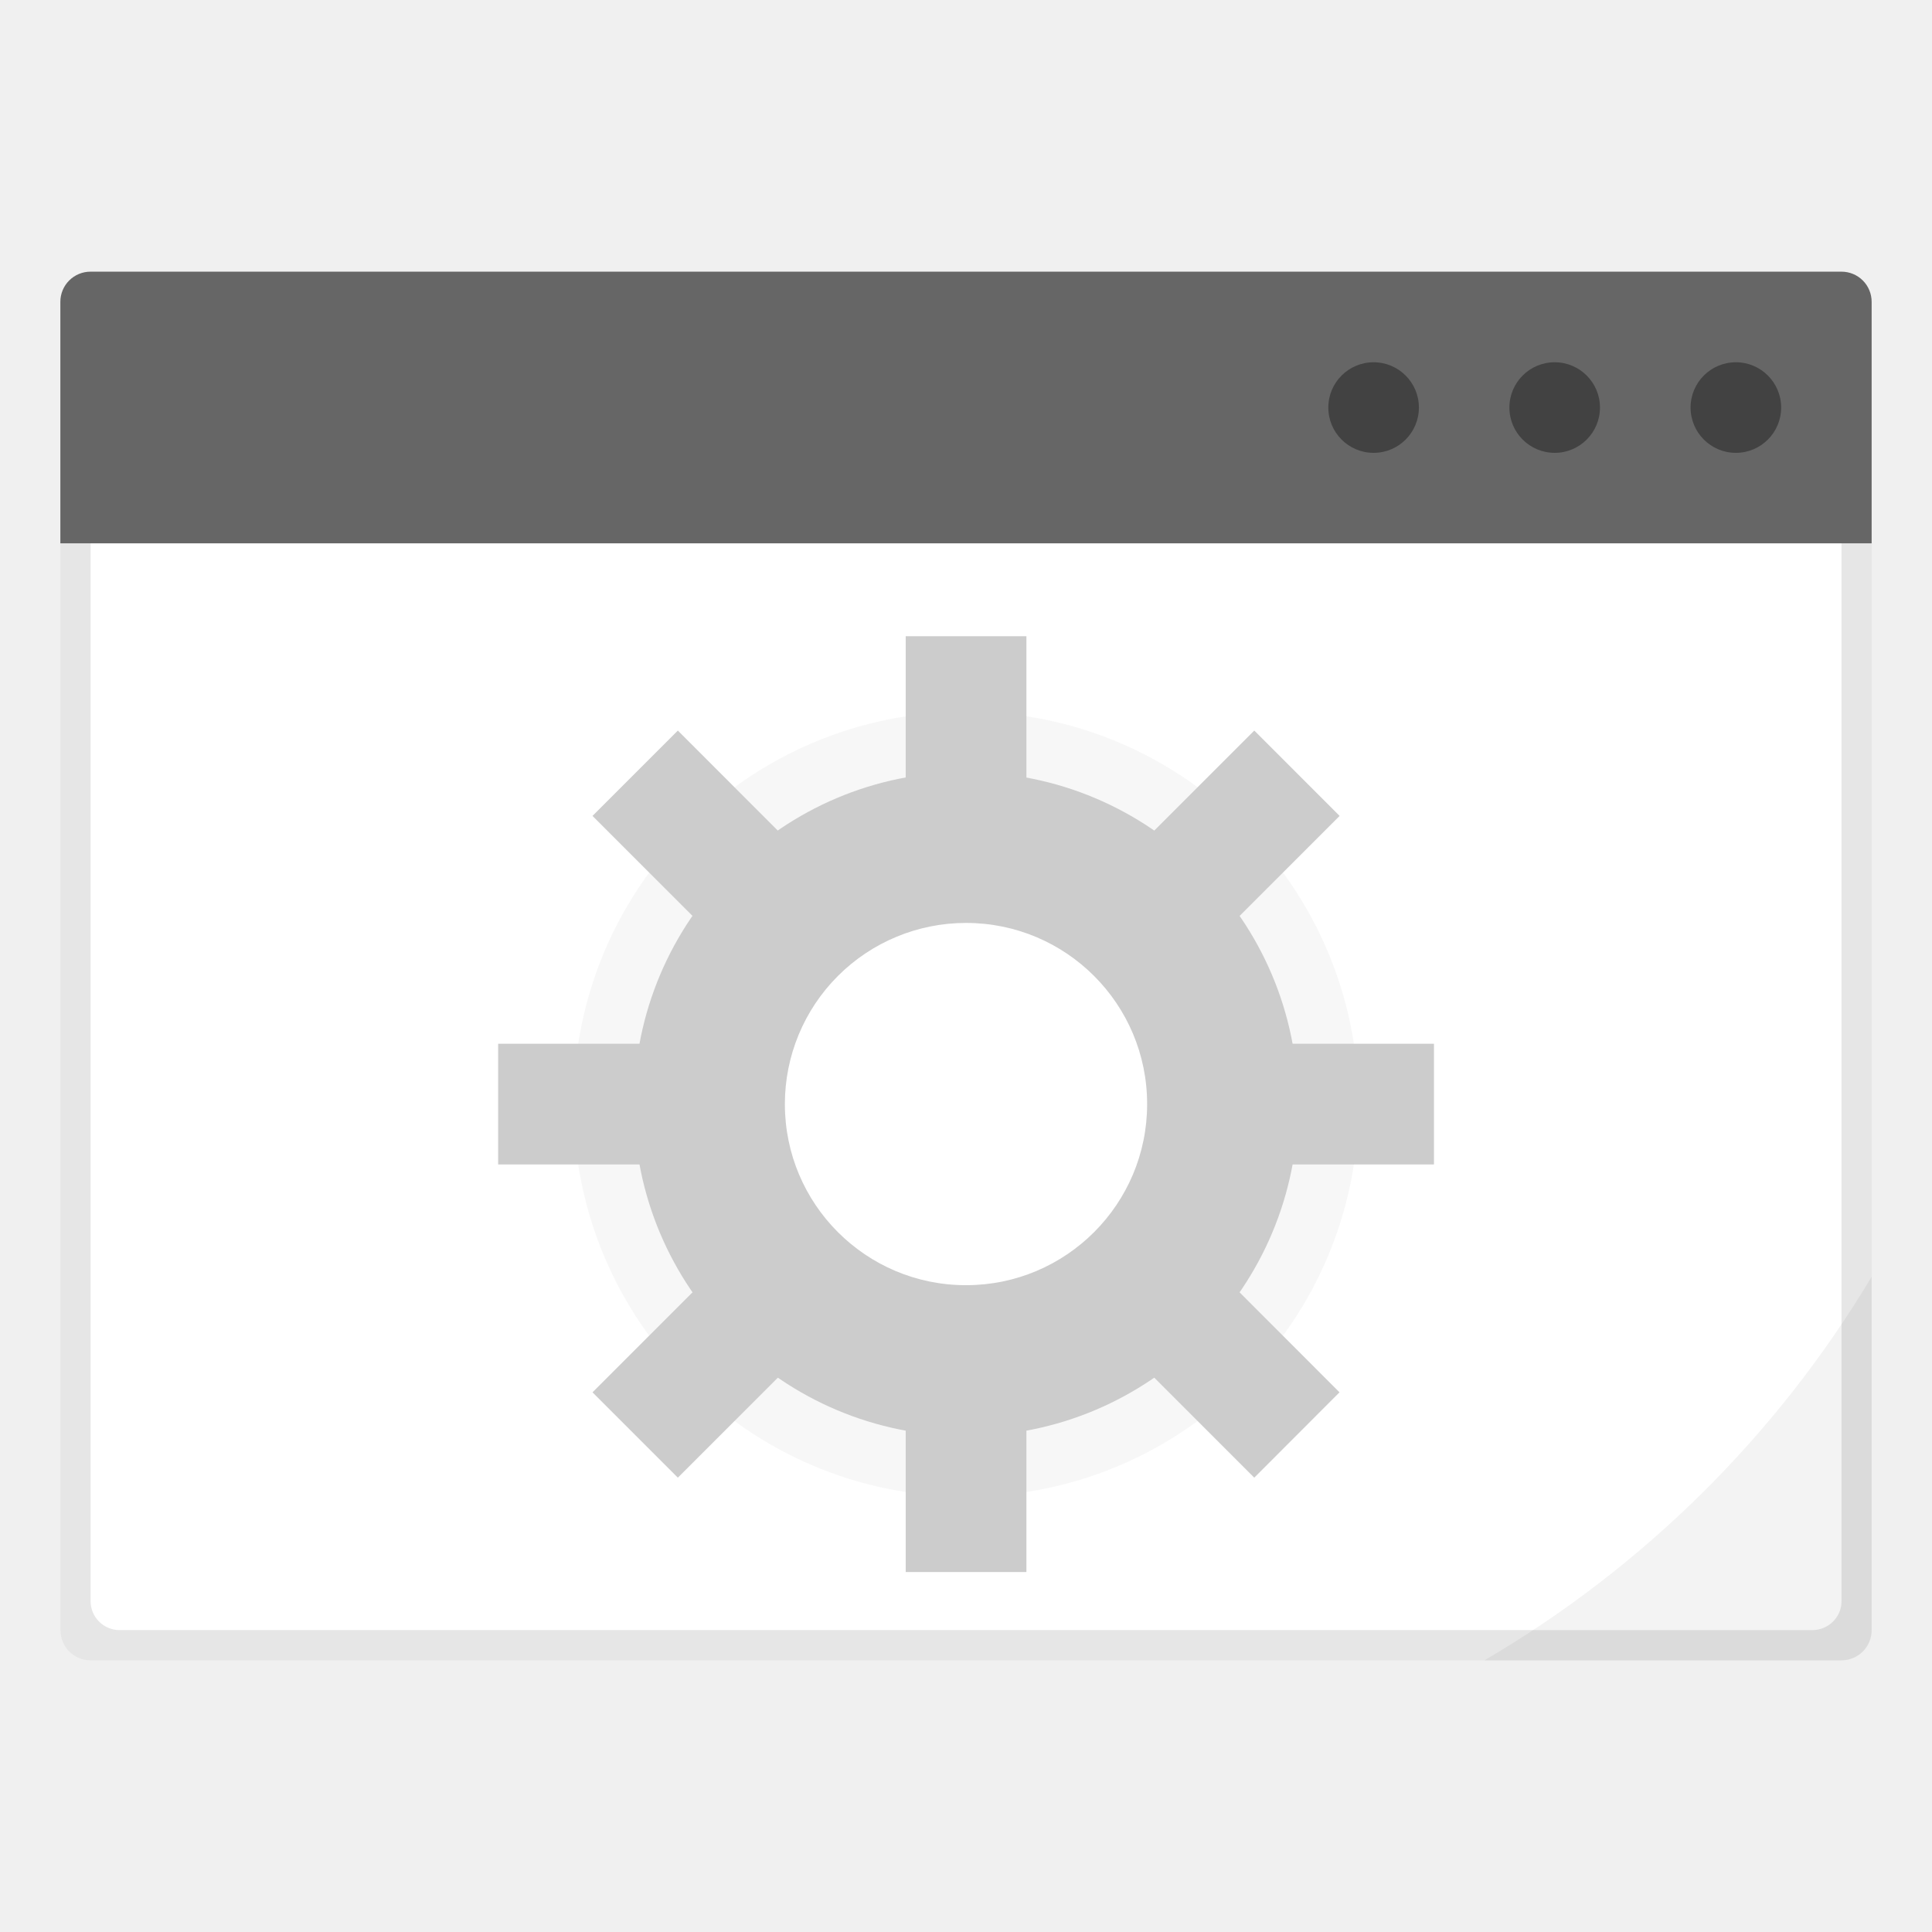
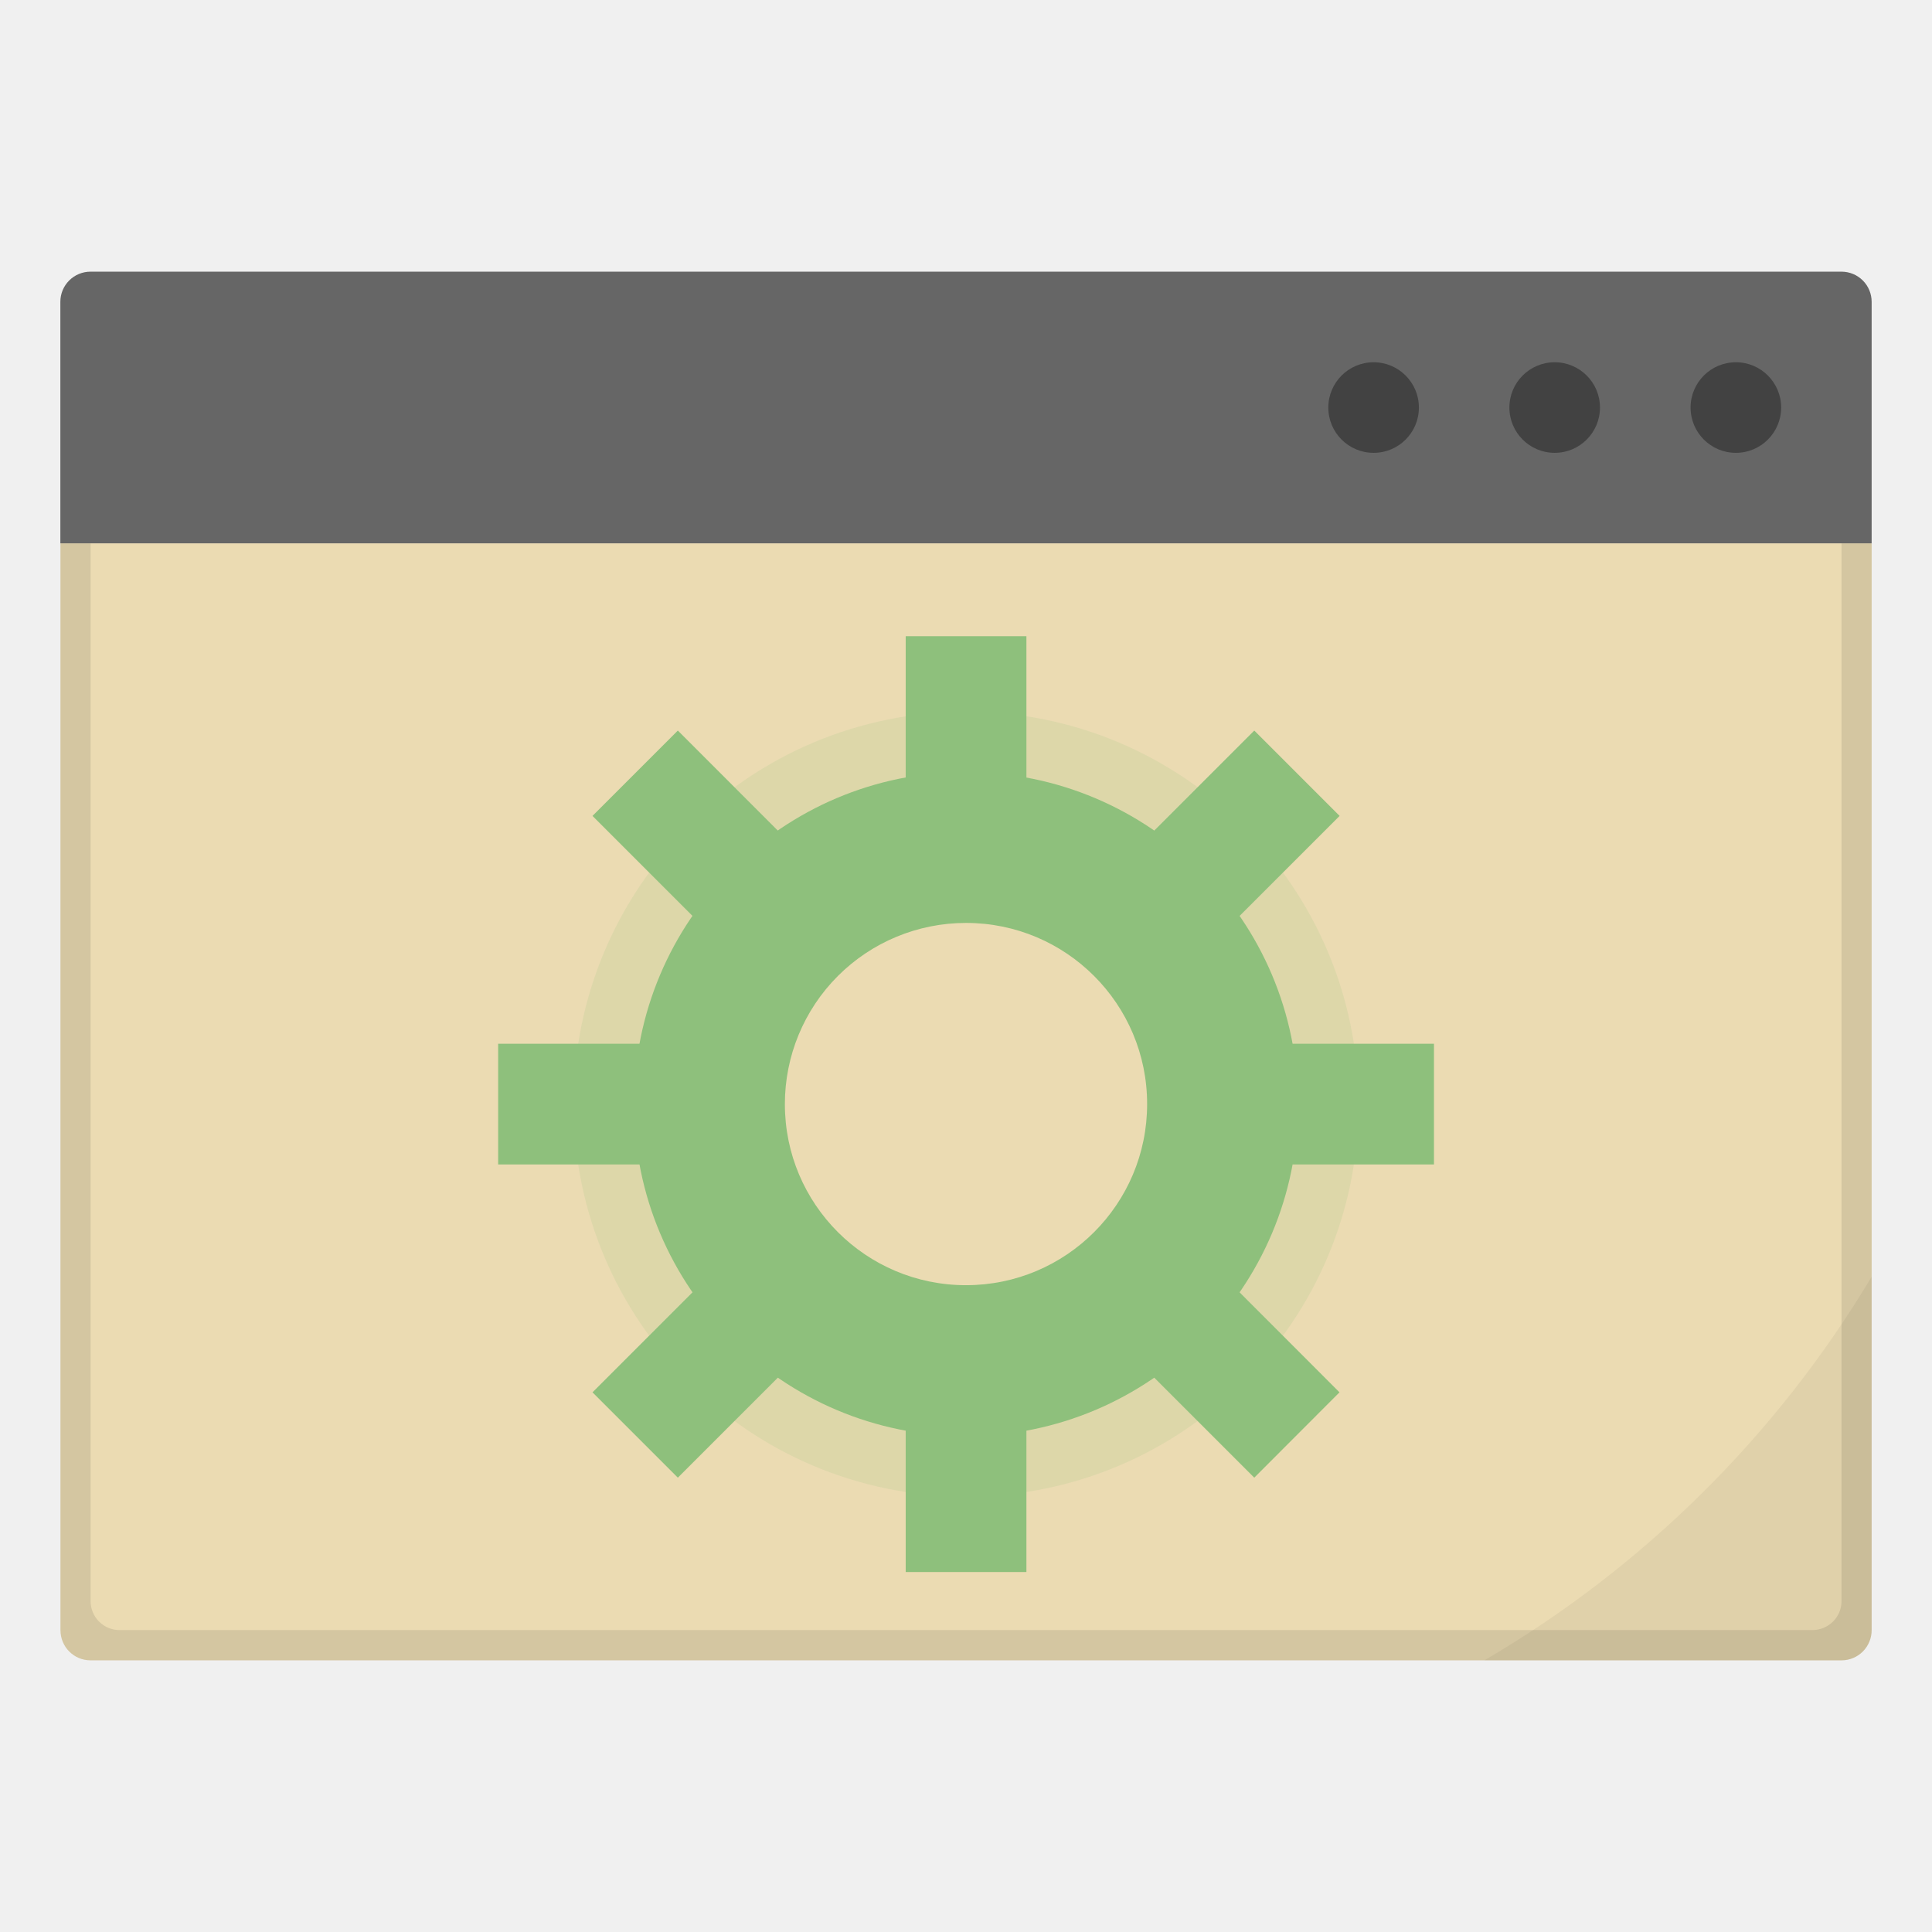
<svg xmlns="http://www.w3.org/2000/svg" width="64" height="64" viewBox="0 0 16.933 16.933">
  <g transform="translate(0 -280.067)">
-     <path d="M.53 284.83v9.524c0 .147.117.265.264.265H16.14a.264.264 0 0 0 .264-.265v-9.525H.53z" fill="#fff" paint-order="markers stroke fill" />
+     <path d="M.53 284.83v9.524c0 .147.117.265.264.265H16.14a.264.264 0 0 0 .264-.265v-9.525H.53z" fill="#ebdbb2" paint-order="markers stroke fill" />
    <path d="M.53 284.83v9.524c0 .147.117.265.264.265H16.14a.264.264 0 0 0 .264-.265v-9.525h-.264v9.272c0 .14-.115.253-.256.253H1.05a.254.254 0 0 1-.256-.253v-9.272H.529z" opacity=".1" paint-order="markers stroke fill" />
    <path d="M.794 282.448a.264.264 0 0 0-.265.265v2.116h15.875v-2.116a.264.264 0 0 0-.264-.265z" fill="#666" paint-order="stroke markers fill" />
    <rect width=".794" height=".794" x="14.817" y="283.242" ry=".397" opacity=".35" paint-order="stroke markers fill" />
    <rect ry=".397" y="283.242" x="13.229" height=".794" width=".794" opacity=".35" paint-order="stroke markers fill" />
    <rect width=".794" height=".794" x="11.642" y="283.242" ry=".397" opacity=".35" paint-order="stroke markers fill" />
-     <path d="M8.467 286.305a3.44 3.44 0 0 0-3.44 3.44 3.44 3.44 0 0 0 3.44 3.439 3.44 3.44 0 0 0 3.44-3.44 3.44 3.44 0 0 0-3.44-3.44zm0 1.393a2.046 2.046 0 0 1 2.046 2.046 2.046 2.046 0 0 1-2.046 2.045 2.046 2.046 0 0 1-2.046-2.045 2.046 2.046 0 0 1 2.046-2.046z" opacity=".15" fill="#ccc" paint-order="stroke markers fill" />
-     <g fill="#ccc" paint-order="stroke markers fill">
+     <path d="M8.467 286.305a3.44 3.44 0 0 0-3.44 3.44 3.44 3.44 0 0 0 3.44 3.439 3.44 3.44 0 0 0 3.44-3.44 3.44 3.44 0 0 0-3.44-3.44zm0 1.393a2.046 2.046 0 0 1 2.046 2.046 2.046 2.046 0 0 1-2.046 2.045 2.046 2.046 0 0 1-2.046-2.045 2.046 2.046 0 0 1 2.046-2.046z" opacity=".15" fill="#8ec07c" paint-order="stroke markers fill" />
+     <g fill="#8ec07c" paint-order="stroke markers fill">
      <path d="M8.467 286.833a2.91 2.91 0 0 0-2.91 2.91 2.91 2.91 0 0 0 2.91 2.911 2.91 2.91 0 0 0 2.91-2.91 2.91 2.91 0 0 0-2.91-2.91zm0 1.323a1.587 1.587 0 0 1 1.587 1.588 1.587 1.587 0 0 1-1.587 1.587 1.587 1.587 0 0 1-1.588-1.587 1.587 1.587 0 0 1 1.588-1.588z" />
      <path d="M7.938 285.643h1.058v1.852H7.938zM7.938 291.993h1.058v1.852H7.938zM12.568 289.215v1.058h-1.852v-1.058zM6.218 289.215v1.058H4.366v-1.058zM11.74 292.27l-.747.748-1.31-1.31.748-.748zM7.25 287.78l-.747.748-1.31-1.31.748-.748zM5.941 293.018l-.748-.748 1.31-1.31.748.748zM10.431 288.528l-.748-.748 1.31-1.31.748.748z" />
    </g>
    <path d="M16.404 291.257a9.605 9.605 0 0 1-3.394 3.362h3.13a.264.264 0 0 0 .264-.265v-3.097z" opacity=".05" paint-order="markers stroke fill" />
  </g>
</svg>
